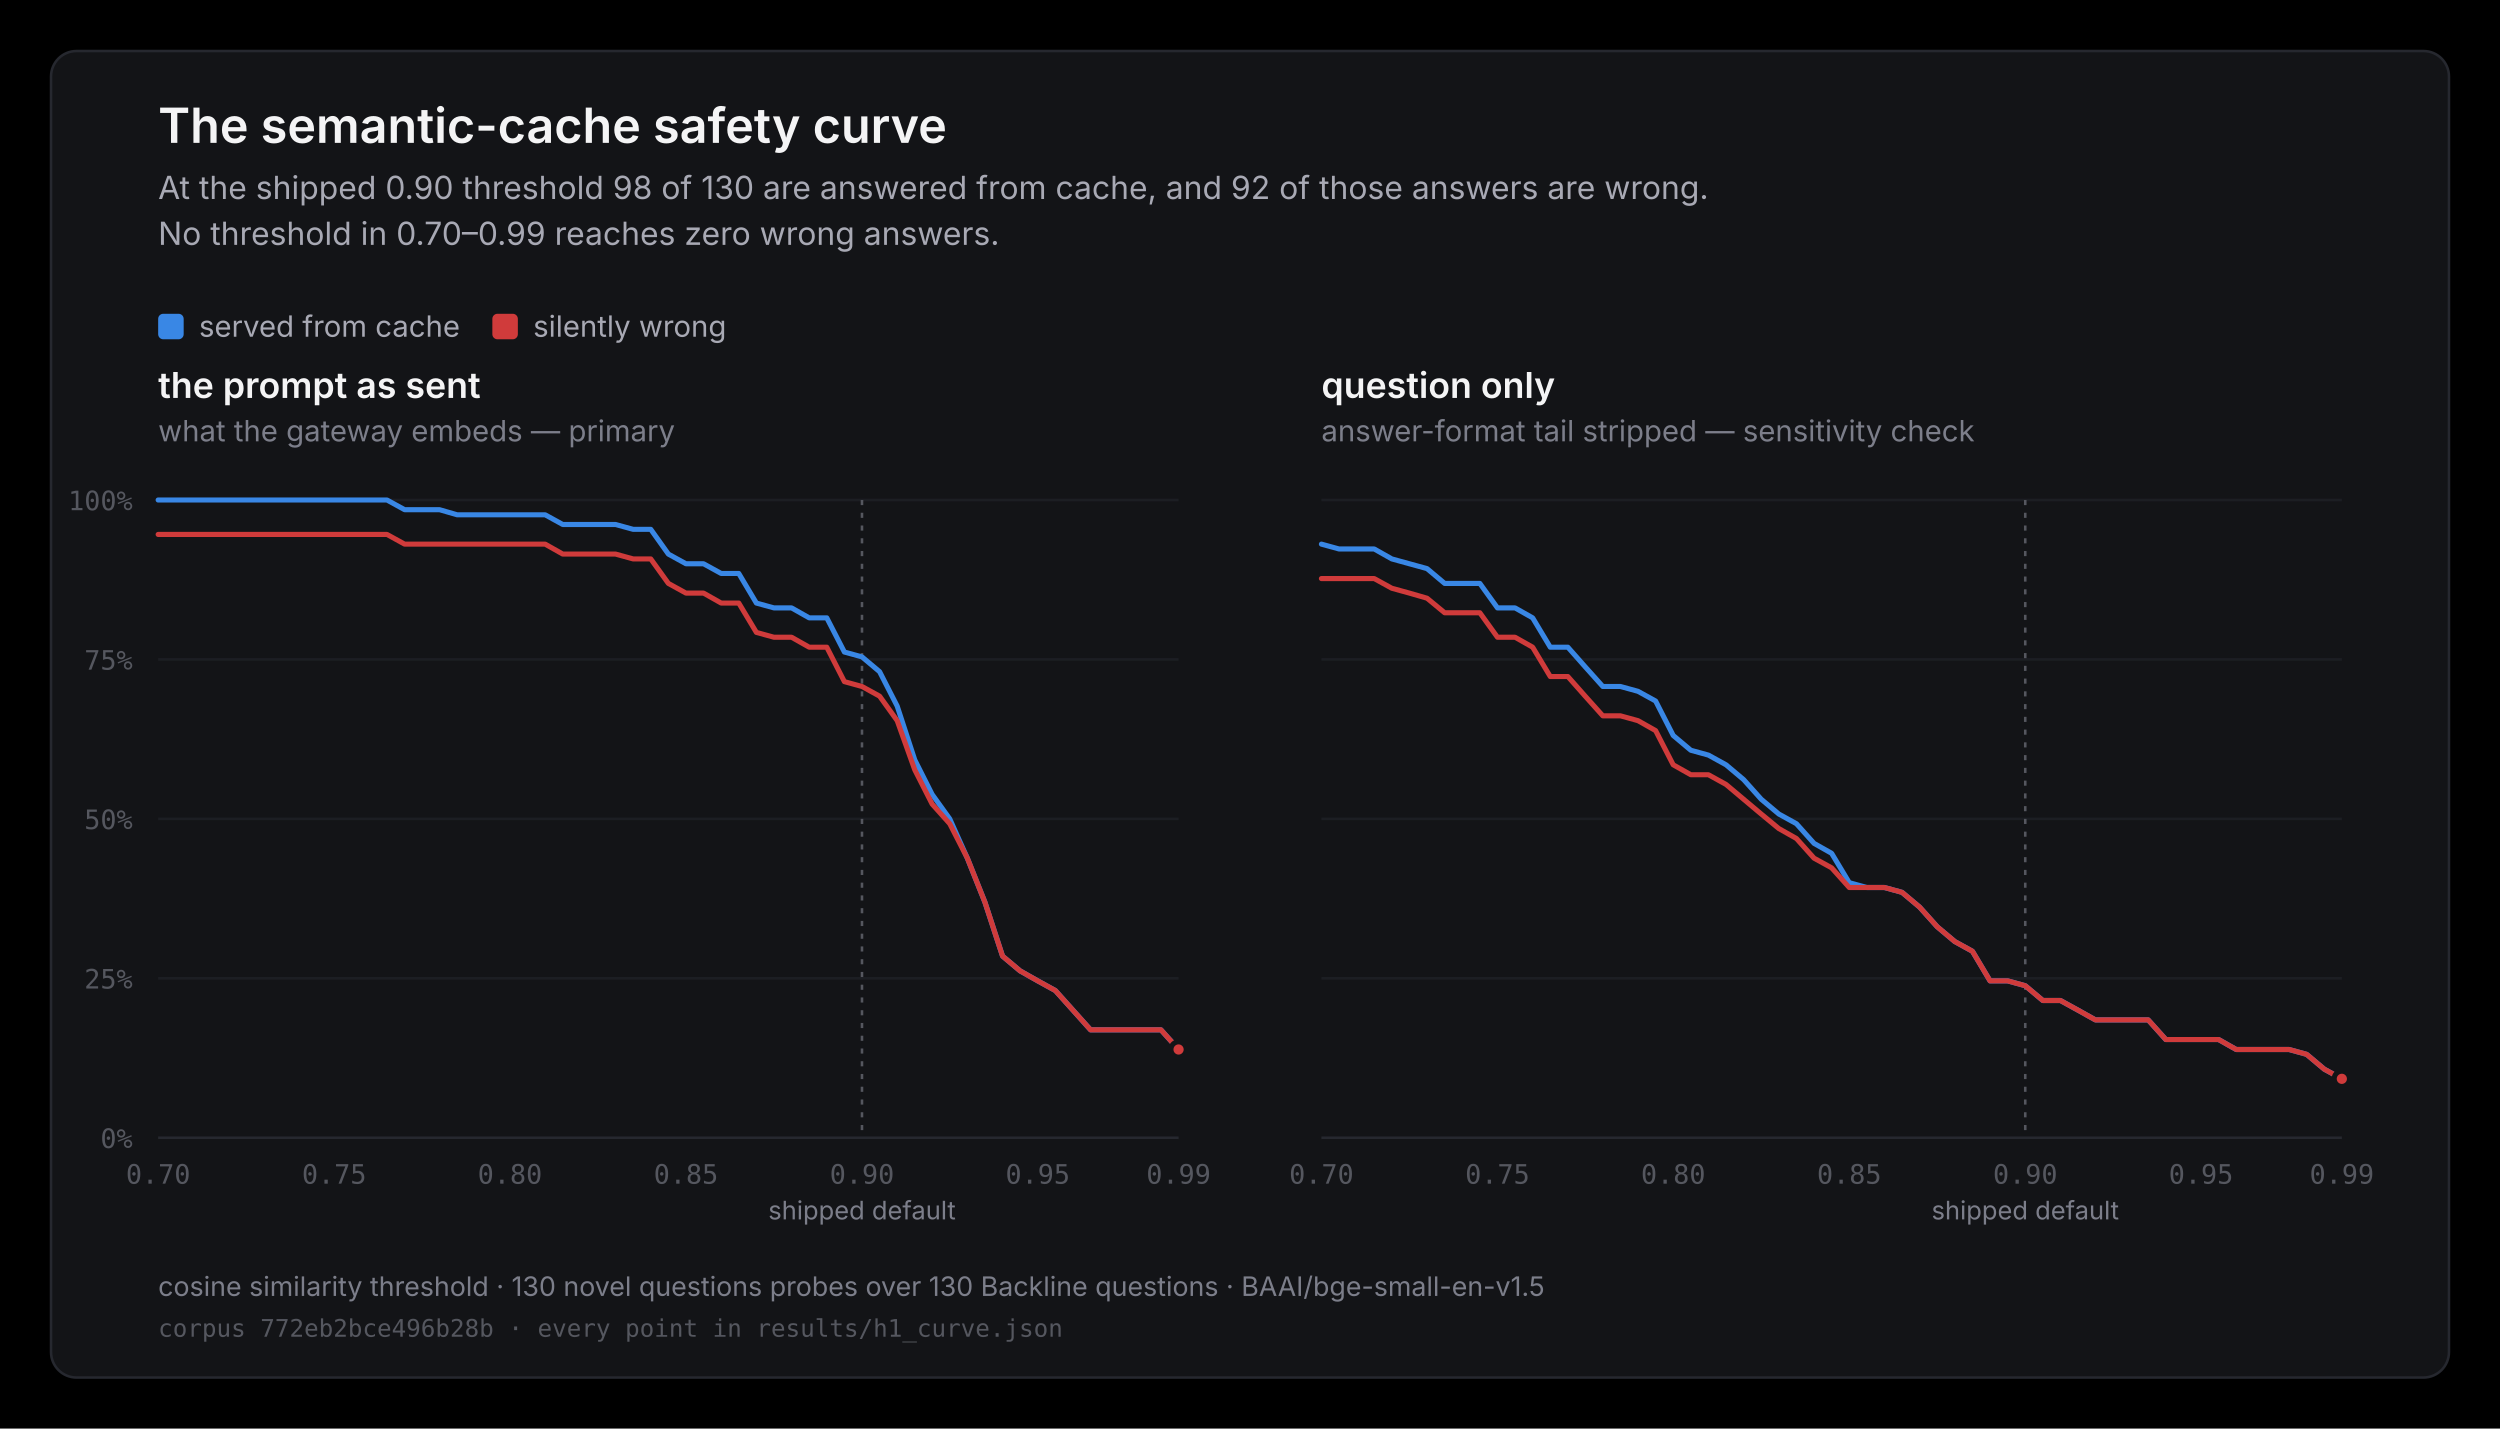
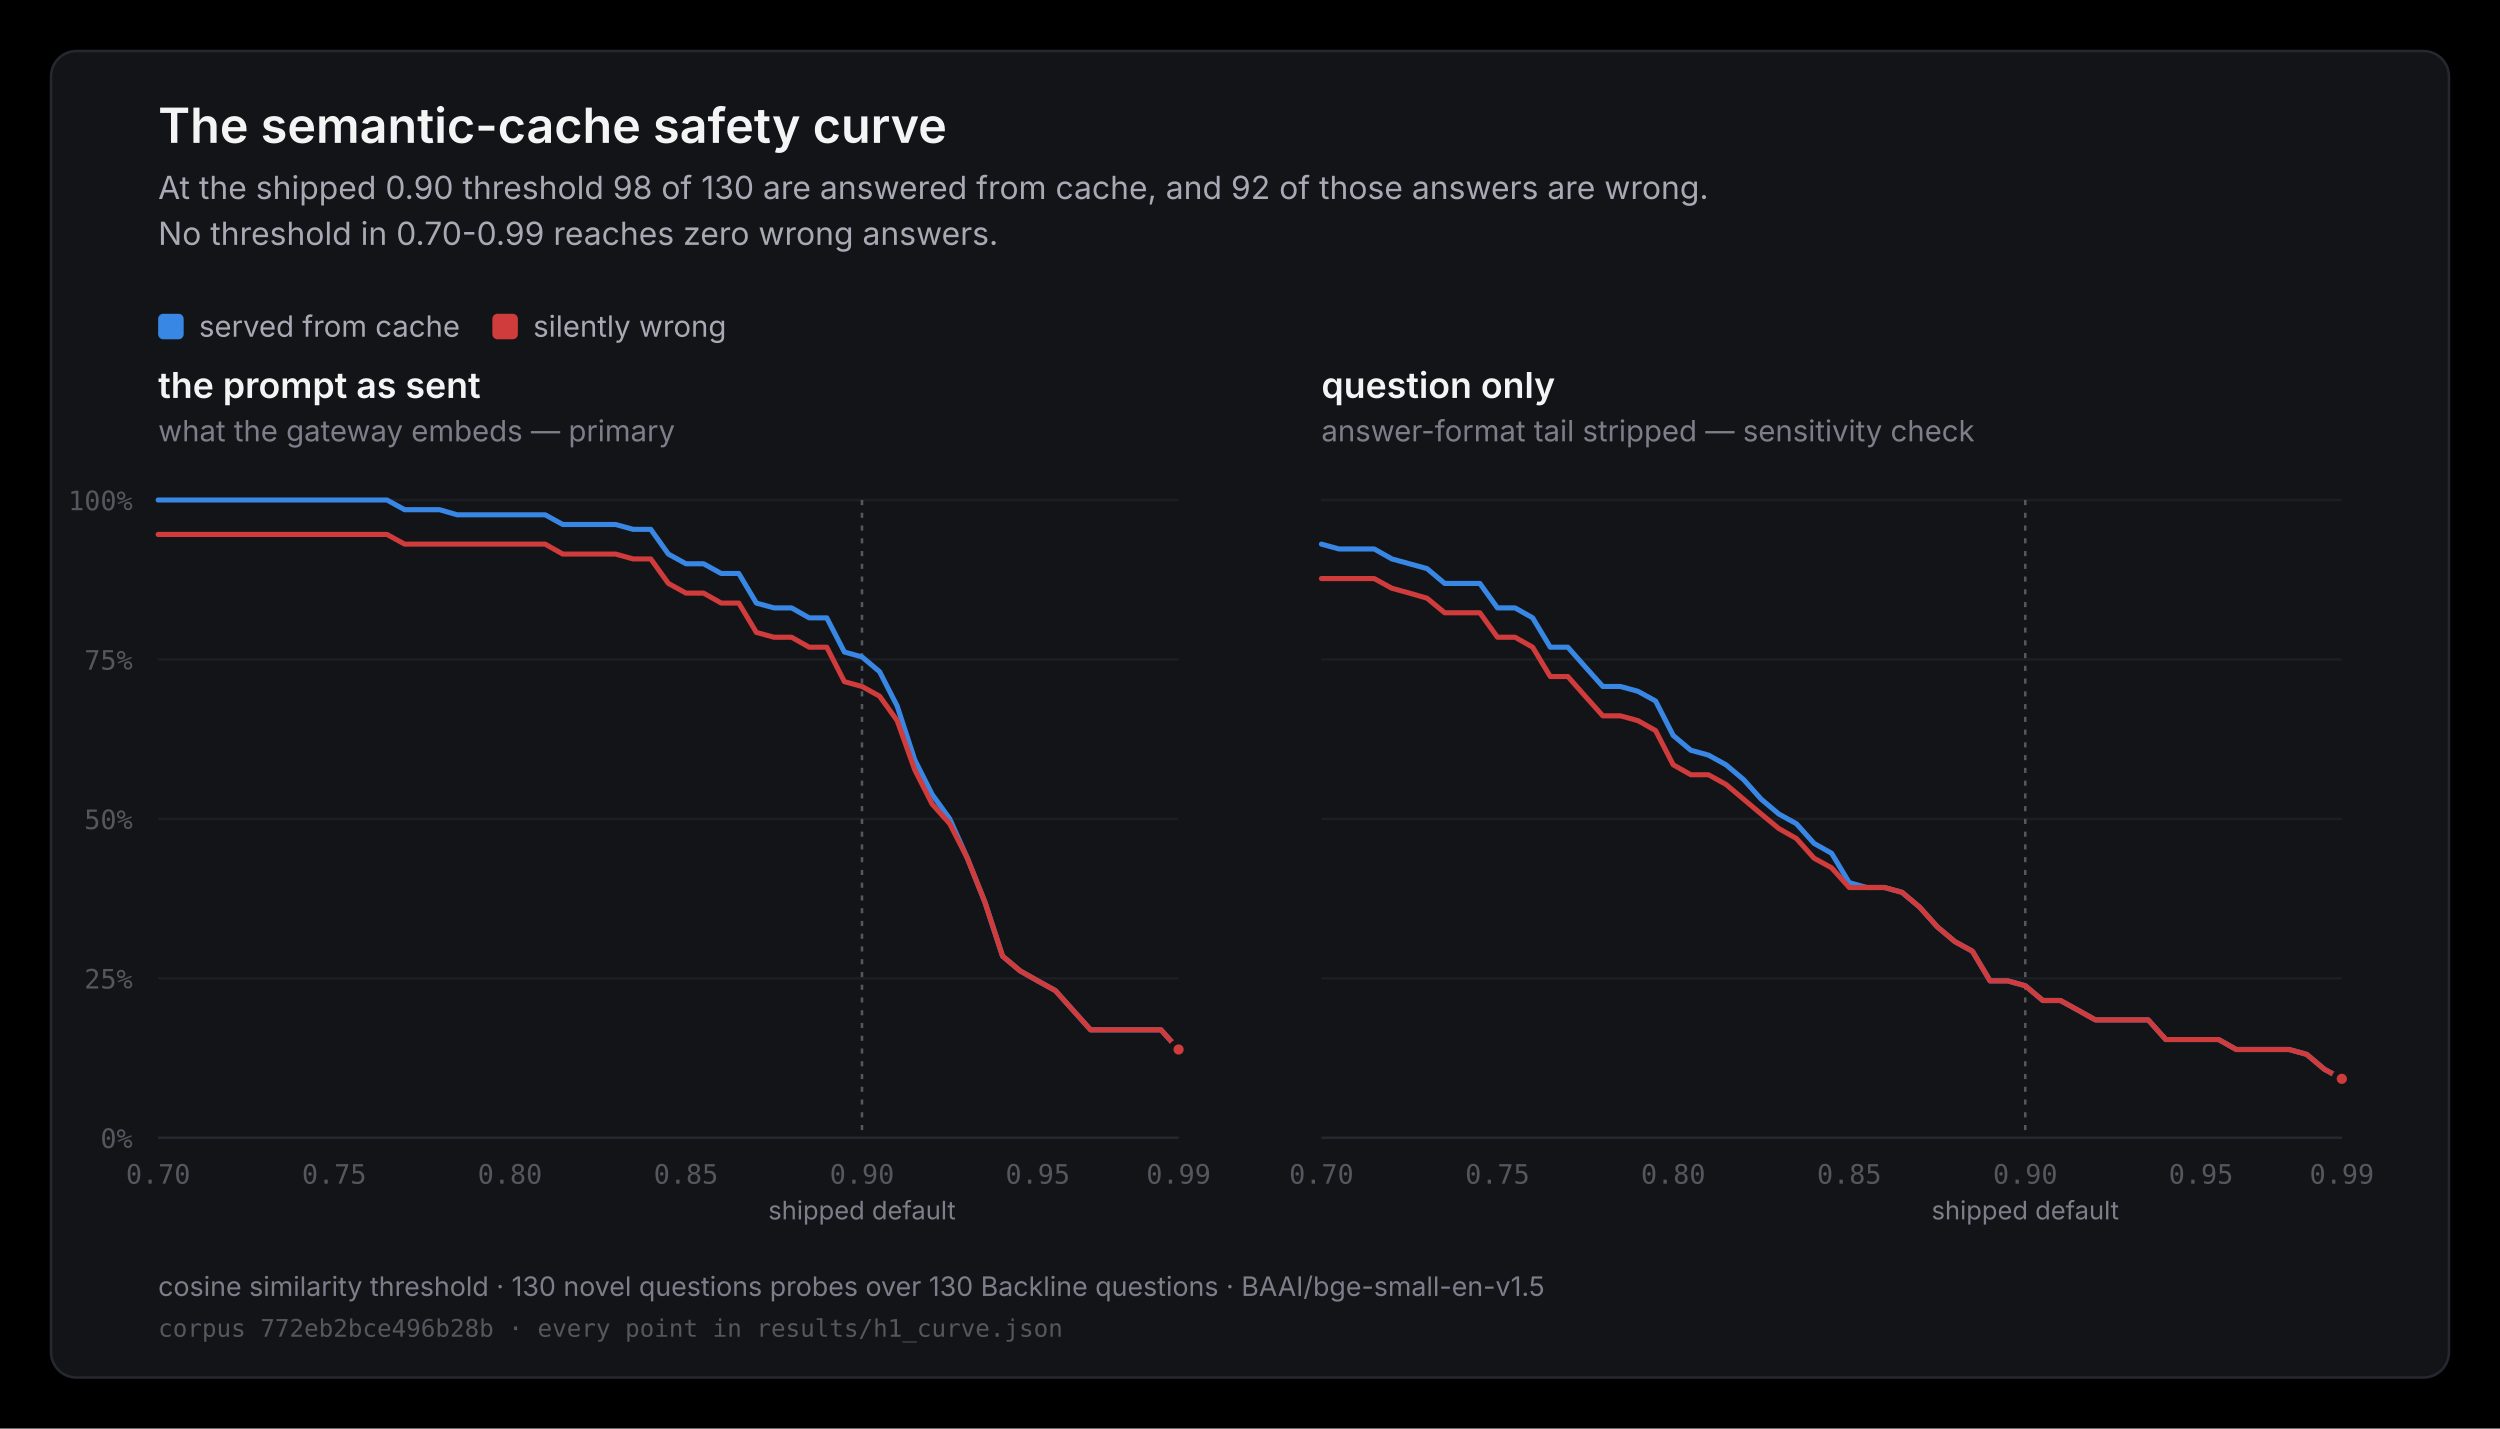
- <svg xmlns="http://www.w3.org/2000/svg" viewBox="0 0 980 560" width="980" height="560" role="img" aria-label="At the shipped 0.90 threshold 98 of 130 are answered from cache, and 92 of those answers are wrong. No threshold in 0.70–0.99 reaches zero wrong answers.">
+ <svg xmlns="http://www.w3.org/2000/svg" viewBox="0 0 980 560" width="980" height="560" role="img" aria-label="At the shipped 0.90 threshold 98 of 130 are answered from cache, and 92 of those answers are wrong. No threshold in 0.70-0.99 reaches zero wrong answers.">
  <rect width="980" height="560" fill="#000000" />
  <rect x="20" y="20" width="940" height="520" rx="10" fill="#131417" stroke="#26282f" stroke-width="1" />
  <text x="62" y="56" fill="#f4f4f5" font-family="ui-sans-serif, system-ui, -apple-system, Segoe UI, sans-serif" font-size="19" font-weight="600">The semantic-cache safety curve</text>
  <text x="62" y="78" fill="#a8a9b4" font-family="ui-sans-serif, system-ui, -apple-system, Segoe UI, sans-serif" font-size="12.5">At the shipped 0.90 threshold 98 of 130 are answered from cache, and 92 of those answers are wrong.</text>
-   <text x="62" y="96" fill="#a8a9b4" font-family="ui-sans-serif, system-ui, -apple-system, Segoe UI, sans-serif" font-size="12.5">No threshold in 0.70–0.99 reaches zero wrong answers.</text>
+   <text x="62" y="96" fill="#a8a9b4" font-family="ui-sans-serif, system-ui, -apple-system, Segoe UI, sans-serif" font-size="12.5">No threshold in 0.70-0.99 reaches zero wrong answers.</text>
  <rect x="62" y="123" width="10" height="10" rx="2" fill="#3987e5" />
  <text x="78" y="132" fill="#a8a9b4" font-family="ui-sans-serif, system-ui, -apple-system, Segoe UI, sans-serif" font-size="11.5">served from cache</text>
  <rect x="193" y="123" width="10" height="10" rx="2" fill="#d03b3b" />
  <text x="209" y="132" fill="#a8a9b4" font-family="ui-sans-serif, system-ui, -apple-system, Segoe UI, sans-serif" font-size="11.5">silently wrong</text>
  <text x="62" y="156" fill="#f4f4f5" font-family="ui-sans-serif, system-ui, -apple-system, Segoe UI, sans-serif" font-size="14" font-weight="600">the prompt as sent</text>
  <text x="62" y="173" fill="#7c7e8a" font-family="ui-sans-serif, system-ui, -apple-system, Segoe UI, sans-serif" font-size="11.5">what the gateway embeds — primary</text>
  <line x1="62" y1="446.0" x2="462" y2="446.0" stroke="#26282f" stroke-width="1" />
  <text x="52" y="450.0" fill="#55575f" font-family="ui-monospace, SFMono-Regular, Menlo, monospace" font-size="10.5" text-anchor="end">0%</text>
  <line x1="62" y1="383.5" x2="462" y2="383.5" stroke="#1c1e23" stroke-width="1" />
  <text x="52" y="387.5" fill="#55575f" font-family="ui-monospace, SFMono-Regular, Menlo, monospace" font-size="10.5" text-anchor="end">25%</text>
  <line x1="62" y1="321.0" x2="462" y2="321.0" stroke="#1c1e23" stroke-width="1" />
  <text x="52" y="325.0" fill="#55575f" font-family="ui-monospace, SFMono-Regular, Menlo, monospace" font-size="10.5" text-anchor="end">50%</text>
  <line x1="62" y1="258.5" x2="462" y2="258.5" stroke="#1c1e23" stroke-width="1" />
  <text x="52" y="262.5" fill="#55575f" font-family="ui-monospace, SFMono-Regular, Menlo, monospace" font-size="10.5" text-anchor="end">75%</text>
  <line x1="62" y1="196.0" x2="462" y2="196.0" stroke="#1c1e23" stroke-width="1" />
  <text x="52" y="200.0" fill="#55575f" font-family="ui-monospace, SFMono-Regular, Menlo, monospace" font-size="10.5" text-anchor="end">100%</text>
  <text x="62.0" y="464" fill="#55575f" font-family="ui-monospace, SFMono-Regular, Menlo, monospace" font-size="10.5" text-anchor="middle">0.70</text>
  <text x="131.0" y="464" fill="#55575f" font-family="ui-monospace, SFMono-Regular, Menlo, monospace" font-size="10.5" text-anchor="middle">0.75</text>
  <text x="199.9" y="464" fill="#55575f" font-family="ui-monospace, SFMono-Regular, Menlo, monospace" font-size="10.5" text-anchor="middle">0.80</text>
  <text x="268.9" y="464" fill="#55575f" font-family="ui-monospace, SFMono-Regular, Menlo, monospace" font-size="10.5" text-anchor="middle">0.85</text>
  <text x="337.9" y="464" fill="#55575f" font-family="ui-monospace, SFMono-Regular, Menlo, monospace" font-size="10.5" text-anchor="middle">0.90</text>
  <text x="406.8" y="464" fill="#55575f" font-family="ui-monospace, SFMono-Regular, Menlo, monospace" font-size="10.5" text-anchor="middle">0.95</text>
  <text x="462.0" y="464" fill="#55575f" font-family="ui-monospace, SFMono-Regular, Menlo, monospace" font-size="10.5" text-anchor="middle">0.99</text>
  <line x1="337.9" y1="196" x2="337.9" y2="446" stroke="#55575f" stroke-width="1" stroke-dasharray="2 3" />
  <text x="337.9" y="478" fill="#7c7e8a" font-family="ui-sans-serif, system-ui, -apple-system, Segoe UI, sans-serif" font-size="10" text-anchor="middle">shipped default</text>
  <polyline points="62.0,196.0 68.9,196.0 75.8,196.0 82.7,196.0 89.6,196.0 96.5,196.0 103.4,196.0 110.3,196.0 117.2,196.0 124.1,196.0 131.0,196.0 137.9,196.0 144.8,196.0 151.7,196.0 158.6,199.8 165.4,199.8 172.3,199.8 179.2,201.8 186.1,201.8 193.0,201.8 199.9,201.8 206.8,201.8 213.7,201.8 220.6,205.6 227.5,205.6 234.4,205.6 241.3,205.6 248.2,207.5 255.1,207.5 262.0,217.2 268.9,221.0 275.8,221.0 282.7,224.8 289.6,224.8 296.5,236.4 303.4,238.3 310.3,238.3 317.2,242.2 324.1,242.2 331.0,255.6 337.9,257.5 344.8,263.3 351.7,276.8 358.6,297.9 365.4,311.4 372.3,321.0 379.2,336.4 386.1,353.7 393.0,374.8 399.9,380.6 406.8,384.5 413.7,388.3 420.6,396.0 427.5,403.7 434.4,403.7 441.3,403.7 448.2,403.7 455.1,403.7 462.0,411.4" fill="none" stroke="#3987e5" stroke-width="2" stroke-linejoin="round" stroke-linecap="round" />
  <circle cx="462.0" cy="411.4" r="3" fill="#3987e5" stroke="#131417" stroke-width="2" />
  <polyline points="62.0,209.5 68.9,209.5 75.8,209.5 82.7,209.5 89.6,209.5 96.5,209.5 103.4,209.5 110.3,209.5 117.2,209.5 124.1,209.5 131.0,209.5 137.9,209.5 144.8,209.5 151.7,209.5 158.6,213.3 165.4,213.3 172.3,213.3 179.2,213.3 186.1,213.3 193.0,213.3 199.9,213.3 206.8,213.3 213.7,213.3 220.6,217.2 227.5,217.2 234.4,217.2 241.3,217.2 248.2,219.1 255.1,219.1 262.0,228.7 268.9,232.5 275.8,232.5 282.7,236.4 289.6,236.4 296.5,247.9 303.4,249.8 310.3,249.8 317.2,253.7 324.1,253.7 331.0,267.2 337.9,269.1 344.8,272.9 351.7,282.5 358.6,301.8 365.4,315.2 372.3,322.9 379.2,336.4 386.1,353.7 393.0,374.8 399.9,380.6 406.8,384.5 413.7,388.3 420.6,396.0 427.5,403.7 434.4,403.7 441.3,403.7 448.2,403.7 455.1,403.7 462.0,411.4" fill="none" stroke="#d03b3b" stroke-width="2" stroke-linejoin="round" stroke-linecap="round" />
  <circle cx="462.0" cy="411.4" r="3" fill="#d03b3b" stroke="#131417" stroke-width="2" />
  <text x="518" y="156" fill="#f4f4f5" font-family="ui-sans-serif, system-ui, -apple-system, Segoe UI, sans-serif" font-size="14" font-weight="600">question only</text>
  <text x="518" y="173" fill="#7c7e8a" font-family="ui-sans-serif, system-ui, -apple-system, Segoe UI, sans-serif" font-size="11.5">answer-format tail stripped — sensitivity check</text>
  <line x1="518" y1="446.0" x2="918" y2="446.0" stroke="#26282f" stroke-width="1" />
  <line x1="518" y1="383.5" x2="918" y2="383.5" stroke="#1c1e23" stroke-width="1" />
  <line x1="518" y1="321.0" x2="918" y2="321.0" stroke="#1c1e23" stroke-width="1" />
  <line x1="518" y1="258.5" x2="918" y2="258.5" stroke="#1c1e23" stroke-width="1" />
  <line x1="518" y1="196.0" x2="918" y2="196.0" stroke="#1c1e23" stroke-width="1" />
  <text x="518.0" y="464" fill="#55575f" font-family="ui-monospace, SFMono-Regular, Menlo, monospace" font-size="10.5" text-anchor="middle">0.70</text>
  <text x="587.0" y="464" fill="#55575f" font-family="ui-monospace, SFMono-Regular, Menlo, monospace" font-size="10.5" text-anchor="middle">0.75</text>
  <text x="655.9" y="464" fill="#55575f" font-family="ui-monospace, SFMono-Regular, Menlo, monospace" font-size="10.5" text-anchor="middle">0.80</text>
  <text x="724.9" y="464" fill="#55575f" font-family="ui-monospace, SFMono-Regular, Menlo, monospace" font-size="10.5" text-anchor="middle">0.85</text>
  <text x="793.9" y="464" fill="#55575f" font-family="ui-monospace, SFMono-Regular, Menlo, monospace" font-size="10.5" text-anchor="middle">0.90</text>
  <text x="862.8" y="464" fill="#55575f" font-family="ui-monospace, SFMono-Regular, Menlo, monospace" font-size="10.5" text-anchor="middle">0.95</text>
  <text x="918.0" y="464" fill="#55575f" font-family="ui-monospace, SFMono-Regular, Menlo, monospace" font-size="10.5" text-anchor="middle">0.99</text>
  <line x1="793.9" y1="196" x2="793.9" y2="446" stroke="#55575f" stroke-width="1" stroke-dasharray="2 3" />
  <text x="793.9" y="478" fill="#7c7e8a" font-family="ui-sans-serif, system-ui, -apple-system, Segoe UI, sans-serif" font-size="10" text-anchor="middle">shipped default</text>
  <polyline points="518.0,213.3 524.9,215.2 531.8,215.2 538.7,215.2 545.6,219.1 552.5,221.0 559.4,222.9 566.3,228.7 573.2,228.7 580.1,228.7 587.0,238.3 593.9,238.3 600.8,242.2 607.7,253.7 614.6,253.7 621.4,261.4 628.3,269.1 635.2,269.1 642.1,271.0 649.0,274.8 655.9,288.3 662.8,294.1 669.7,296.0 676.6,299.8 683.5,305.6 690.4,313.3 697.3,319.1 704.2,322.9 711.1,330.6 718.0,334.5 724.9,346.0 731.8,347.9 738.7,347.9 745.6,349.8 752.5,355.6 759.4,363.3 766.3,369.1 773.2,372.9 780.1,384.5 787.0,384.5 793.9,386.4 800.8,392.2 807.7,392.2 814.6,396.0 821.4,399.8 828.3,399.8 835.2,399.8 842.1,399.8 849.0,407.5 855.9,407.5 862.8,407.5 869.7,407.5 876.6,411.4 883.5,411.4 890.4,411.4 897.3,411.4 904.2,413.3 911.1,419.1 918.0,422.9" fill="none" stroke="#3987e5" stroke-width="2" stroke-linejoin="round" stroke-linecap="round" />
  <circle cx="918.0" cy="422.9" r="3" fill="#3987e5" stroke="#131417" stroke-width="2" />
  <polyline points="518.0,226.8 524.9,226.8 531.8,226.8 538.7,226.8 545.6,230.6 552.5,232.5 559.4,234.5 566.3,240.2 573.2,240.2 580.1,240.2 587.0,249.8 593.9,249.8 600.8,253.7 607.7,265.2 614.6,265.2 621.4,272.9 628.3,280.6 635.2,280.6 642.1,282.5 649.0,286.4 655.9,299.8 662.8,303.7 669.7,303.7 676.6,307.5 683.5,313.3 690.4,319.1 697.3,324.8 704.2,328.7 711.1,336.4 718.0,340.2 724.9,347.9 731.8,347.9 738.7,347.9 745.6,349.8 752.5,355.6 759.4,363.3 766.3,369.1 773.2,372.9 780.1,384.5 787.0,384.5 793.9,386.4 800.8,392.2 807.7,392.2 814.6,396.0 821.4,399.8 828.3,399.8 835.2,399.8 842.1,399.8 849.0,407.5 855.9,407.5 862.8,407.5 869.7,407.5 876.6,411.4 883.5,411.4 890.4,411.4 897.3,411.4 904.2,413.3 911.1,419.1 918.0,422.9" fill="none" stroke="#d03b3b" stroke-width="2" stroke-linejoin="round" stroke-linecap="round" />
  <circle cx="918.0" cy="422.9" r="3" fill="#d03b3b" stroke="#131417" stroke-width="2" />
  <text x="62" y="508" fill="#7c7e8a" font-family="ui-sans-serif, system-ui, -apple-system, Segoe UI, sans-serif" font-size="10.5">cosine similarity threshold · 130 novel questions probes over 130 Backline questions · BAAI/bge-small-en-v1.5</text>
  <text x="62" y="524" fill="#55575f" font-family="ui-monospace, SFMono-Regular, Menlo, monospace" font-size="9.5">corpus 772eb2bce496b28b · every point in results/h1_curve.json</text>
</svg>
